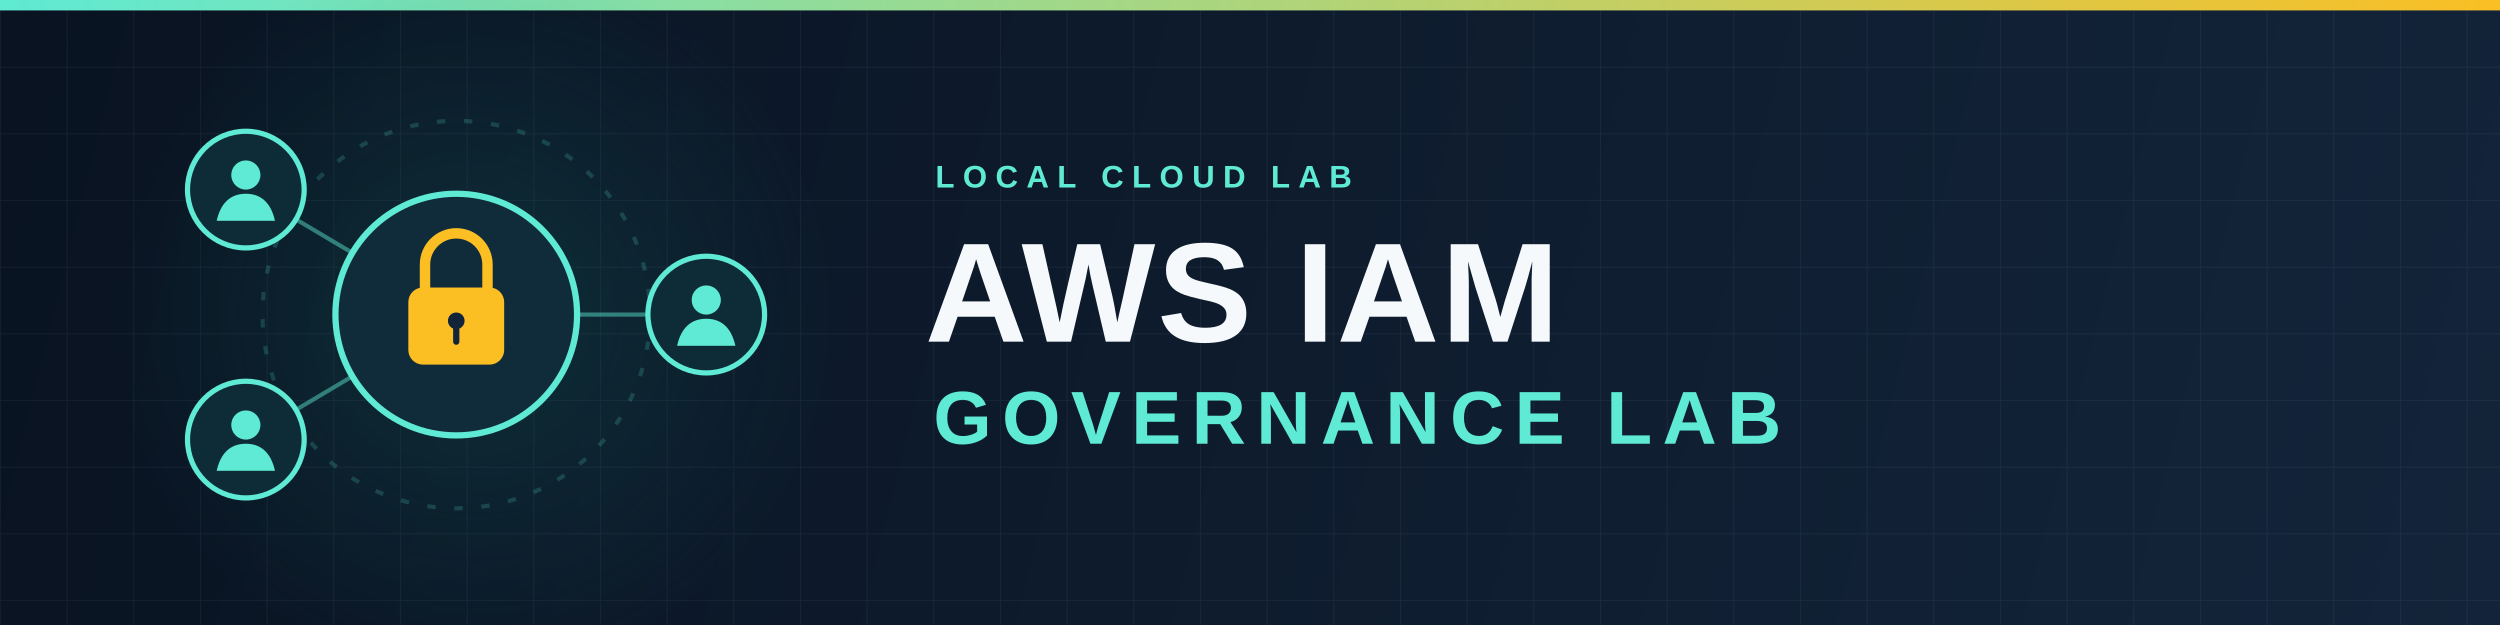
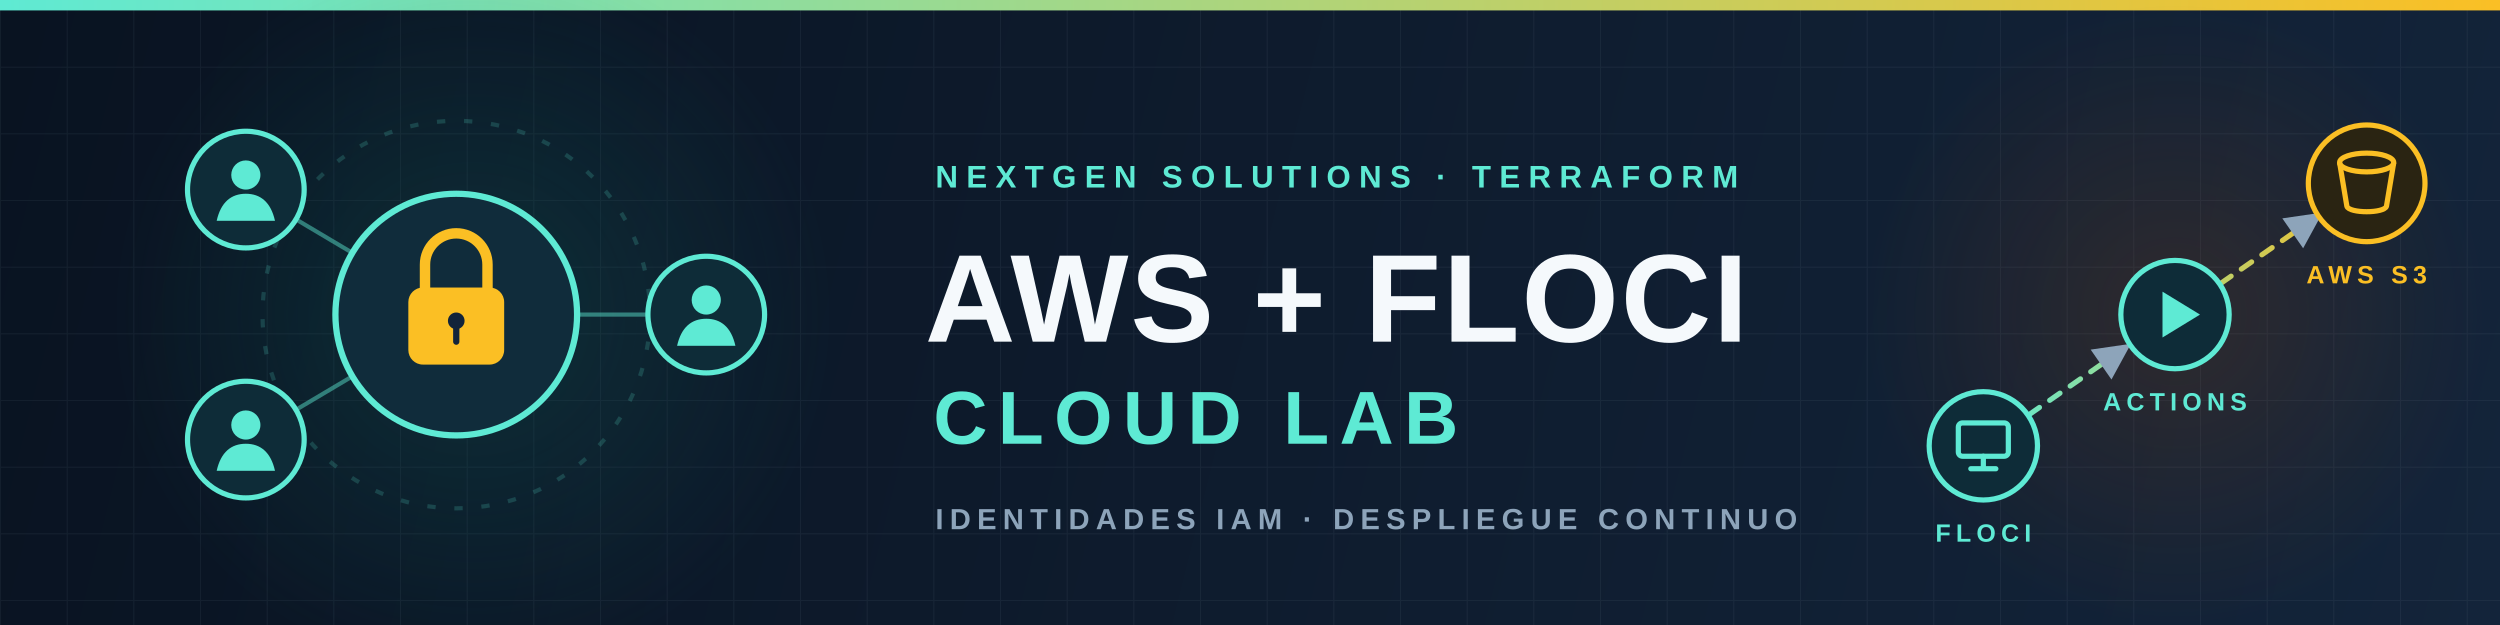
<svg xmlns="http://www.w3.org/2000/svg" width="1200" height="300" viewBox="0 0 1200 300" role="img" aria-labelledby="title description">
  <defs>
    <linearGradient id="background" x1="0" y1="0" x2="1200" y2="300" gradientUnits="userSpaceOnUse">
      <stop stop-color="#091321" />
      <stop offset="1" stop-color="#13243A" />
    </linearGradient>
    <linearGradient id="accent" x1="0" y1="0" x2="1" y2="0">
      <stop stop-color="#5EEAD4" />
      <stop offset="1" stop-color="#FBBF24" />
    </linearGradient>
+     <linearGradient id="pipeline" x1="952" y1="214" x2="1136" y2="88" gradientUnits="userSpaceOnUse">
+       <stop stop-color="#5EEAD4" />
+       <stop offset="1" stop-color="#FBBF24" />
+     </linearGradient>
    <radialGradient id="halo" cx="0" cy="0" r="1" gradientTransform="translate(227 151) rotate(90) scale(174)" gradientUnits="userSpaceOnUse">
      <stop stop-color="#115E59" stop-opacity=".34" />
      <stop offset="1" stop-color="#115E59" stop-opacity="0" />
    </radialGradient>
+     <radialGradient id="halo-cloud" cx="0" cy="0" r="1" gradientTransform="translate(1044 151) rotate(90) scale(150)" gradientUnits="userSpaceOnUse">
+       <stop stop-color="#B45309" stop-opacity=".18" />
+       <stop offset="1" stop-color="#B45309" stop-opacity="0" />
+     </radialGradient>
    <pattern id="grid" width="32" height="32" patternUnits="userSpaceOnUse">
      <path d="M32 0H0V32" fill="none" stroke="#8DA4BA" stroke-opacity=".08" />
    </pattern>
+     <marker id="arrow" viewBox="0 0 10 10" refX="8" refY="5" markerWidth="7" markerHeight="7" orient="auto-start-reverse">
+       <path d="M0 0 10 5 0 10z" fill="#8DA4BA" />
+     </marker>
  </defs>
  <rect width="1200" height="300" fill="url(#background)" />
  <rect width="1200" height="300" fill="url(#grid)" />
  <rect width="1200" height="5" fill="url(#accent)" />
  <circle cx="227" cy="151" r="174" fill="url(#halo)" />
+   <circle cx="1044" cy="151" r="150" fill="url(#halo-cloud)" />
  <g fill="none" stroke="#5EEAD4" stroke-opacity=".46" stroke-width="2">
    <path d="M118 91 219 151 118 211" />
    <path d="M219 151 339 151" />
    <circle cx="219" cy="151" r="93" stroke-opacity=".18" stroke-dasharray="4 9" />
  </g>
  <g fill="#0E2C38" stroke="#5EEAD4" stroke-width="2.5">
    <circle cx="118" cy="91" r="28" />
    <circle cx="118" cy="211" r="28" />
    <circle cx="339" cy="151" r="28" />
  </g>
  <g fill="#5EEAD4">
    <circle cx="118" cy="84" r="7" />
    <path d="M104 106c2-9 7-13 14-13s12 4 14 13" />
    <circle cx="118" cy="204" r="7" />
    <path d="M104 226c2-9 7-13 14-13s12 4 14 13" />
    <circle cx="339" cy="144" r="7" />
    <path d="M325 166c2-9 7-13 14-13s12 4 14 13" />
  </g>
  <circle cx="219" cy="151" r="58" fill="#102C3B" stroke="#5EEAD4" stroke-width="3" />
  <path d="M204 139v-12a15 15 0 0 1 30 0v12" fill="none" stroke="#FBBF24" stroke-width="5" stroke-linecap="round" />
  <rect x="196" y="138" width="46" height="37" rx="7" fill="#FBBF24" />
  <circle cx="219" cy="154" r="4" fill="#12243A" />
  <path d="M219 156v8" stroke="#12243A" stroke-width="3" stroke-linecap="round" />
-   <text x="449" y="90" fill="#5EEAD4" font-family="Arial, Helvetica, sans-serif" font-size="15" font-weight="700" letter-spacing="4">LOCAL CLOUD LAB</text>
-   <text x="444" y="164" fill="#F5F9FC" font-family="Arial, Helvetica, sans-serif" font-size="68" font-weight="800" letter-spacing="1">AWS IAM</text>
-   <text x="448" y="213" fill="#5EEAD4" font-family="Arial, Helvetica, sans-serif" font-size="36" font-weight="700" letter-spacing="5">GOVERNANCE LAB</text>
+   <text x="449" y="90" fill="#5EEAD4" font-family="Arial, Helvetica, sans-serif" font-size="15" font-weight="700" letter-spacing="4">NEXTGEN SOLUTIONS · TERRAFORM</text>
+   <text x="444" y="164" fill="#F5F9FC" font-family="Arial, Helvetica, sans-serif" font-size="60" font-weight="800" letter-spacing="1">AWS + FLOCI</text>
+   <text x="448" y="213" fill="#5EEAD4" font-family="Arial, Helvetica, sans-serif" font-size="36" font-weight="700" letter-spacing="5">CLOUD LAB</text>
+   <text x="449" y="254" fill="#8DA4BA" font-family="Arial, Helvetica, sans-serif" font-size="14" font-weight="700" letter-spacing="3">IDENTIDADES IAM  ·  DESPLIEGUE CONTINUO</text>
+   <g fill="none" stroke="url(#pipeline)" stroke-width="2.5" stroke-dasharray="6 6" stroke-linecap="round">
+     <path d="M974 199 1020 167" marker-end="url(#arrow)" />
+     <path d="M1066 136 1112 104" marker-end="url(#arrow)" />
+   </g>
+   <g stroke-width="2.5">
+     <circle cx="952" cy="214" r="26" fill="#0E2C38" stroke="#5EEAD4" />
+     <circle cx="1044" cy="151" r="26" fill="#0E2C38" stroke="#5EEAD4" />
+     <circle cx="1136" cy="88" r="28" fill="#2A2412" stroke="#FBBF24" />
+   </g>
+   <rect x="940" y="203" width="24" height="16" rx="2" fill="none" stroke="#5EEAD4" stroke-width="2.5" />
+   <path d="M946 225h12M952 219v6" stroke="#5EEAD4" stroke-width="2.5" stroke-linecap="round" />
+   <path d="M1038 140v22l18-11z" fill="#5EEAD4" />
+   <ellipse cx="1136" cy="78" rx="13" ry="4.5" fill="none" stroke="#FBBF24" stroke-width="2.5" />
+   <path d="M1123 78l3.5 21c1 3.5 18 3.5 19 0l3.5-21" fill="none" stroke="#FBBF24" stroke-width="2.5" stroke-linejoin="round" />
+   <g font-family="Arial, Helvetica, sans-serif" font-size="12" font-weight="700" letter-spacing="2.5" text-anchor="middle">
+     <text x="952" y="260" fill="#5EEAD4">FLOCI</text>
+     <text x="1044" y="197" fill="#5EEAD4">ACTIONS</text>
+     <text x="1136" y="136" fill="#FBBF24">AWS S3</text>
+   </g>
</svg>
